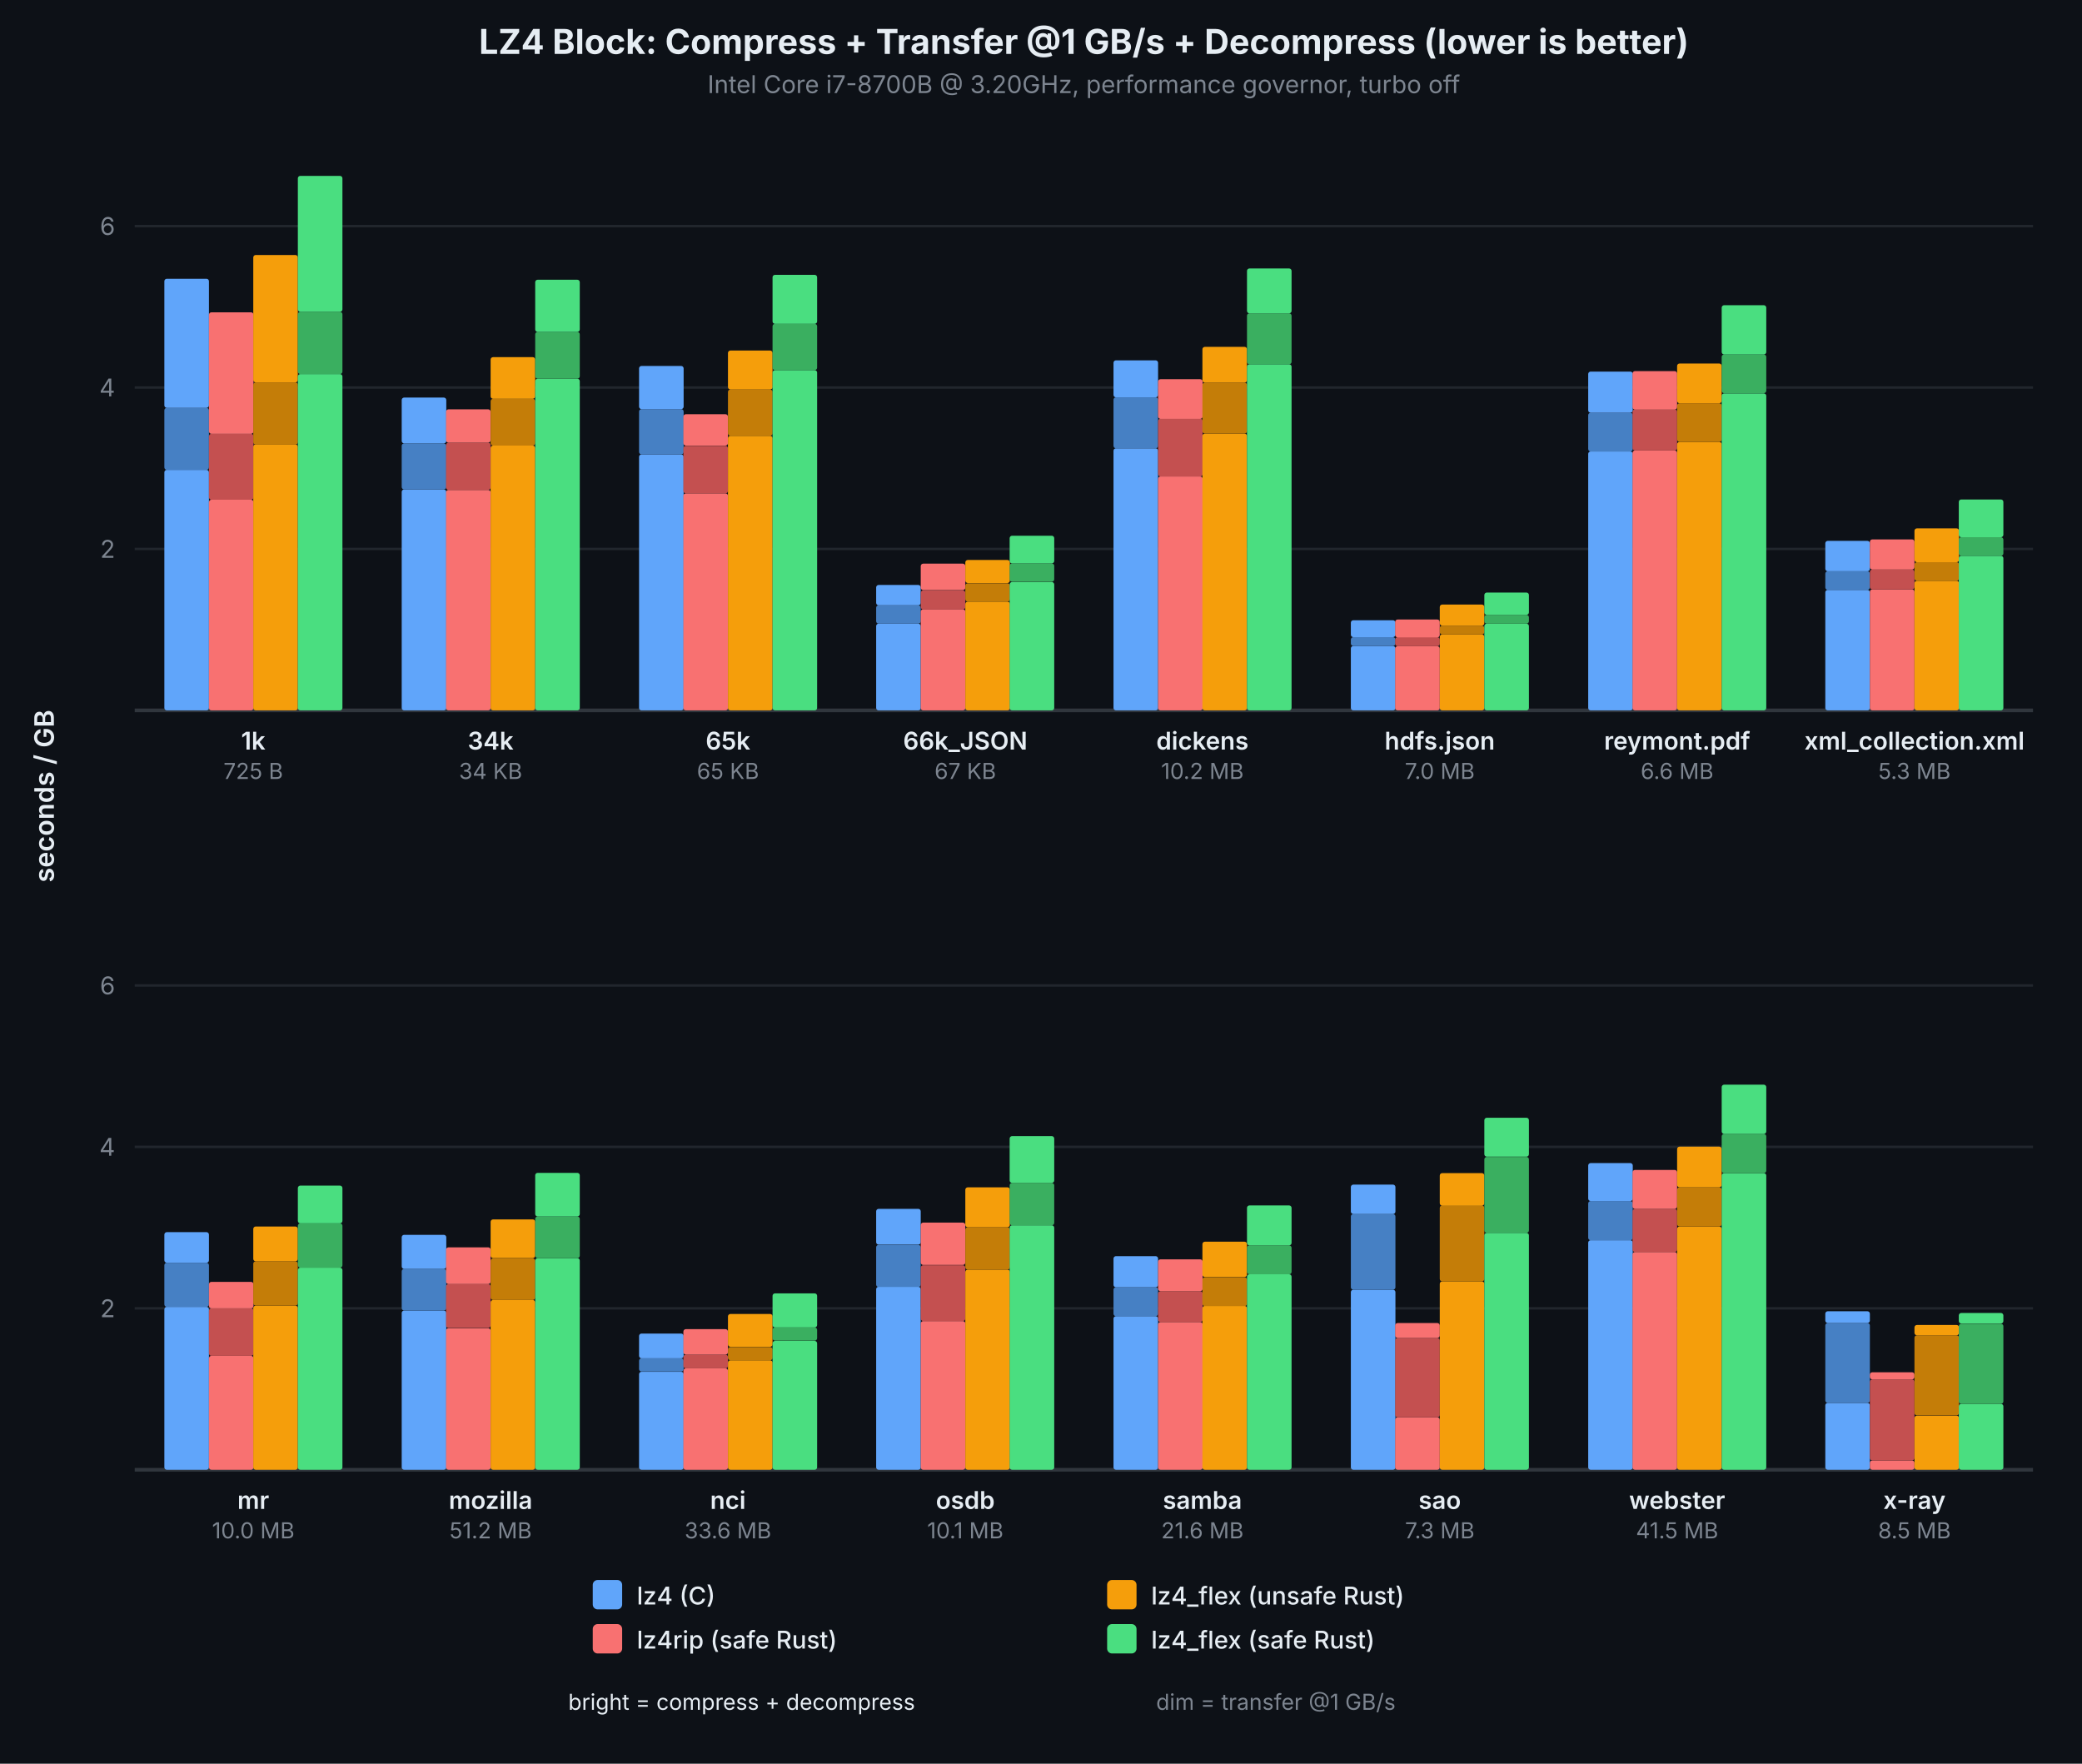
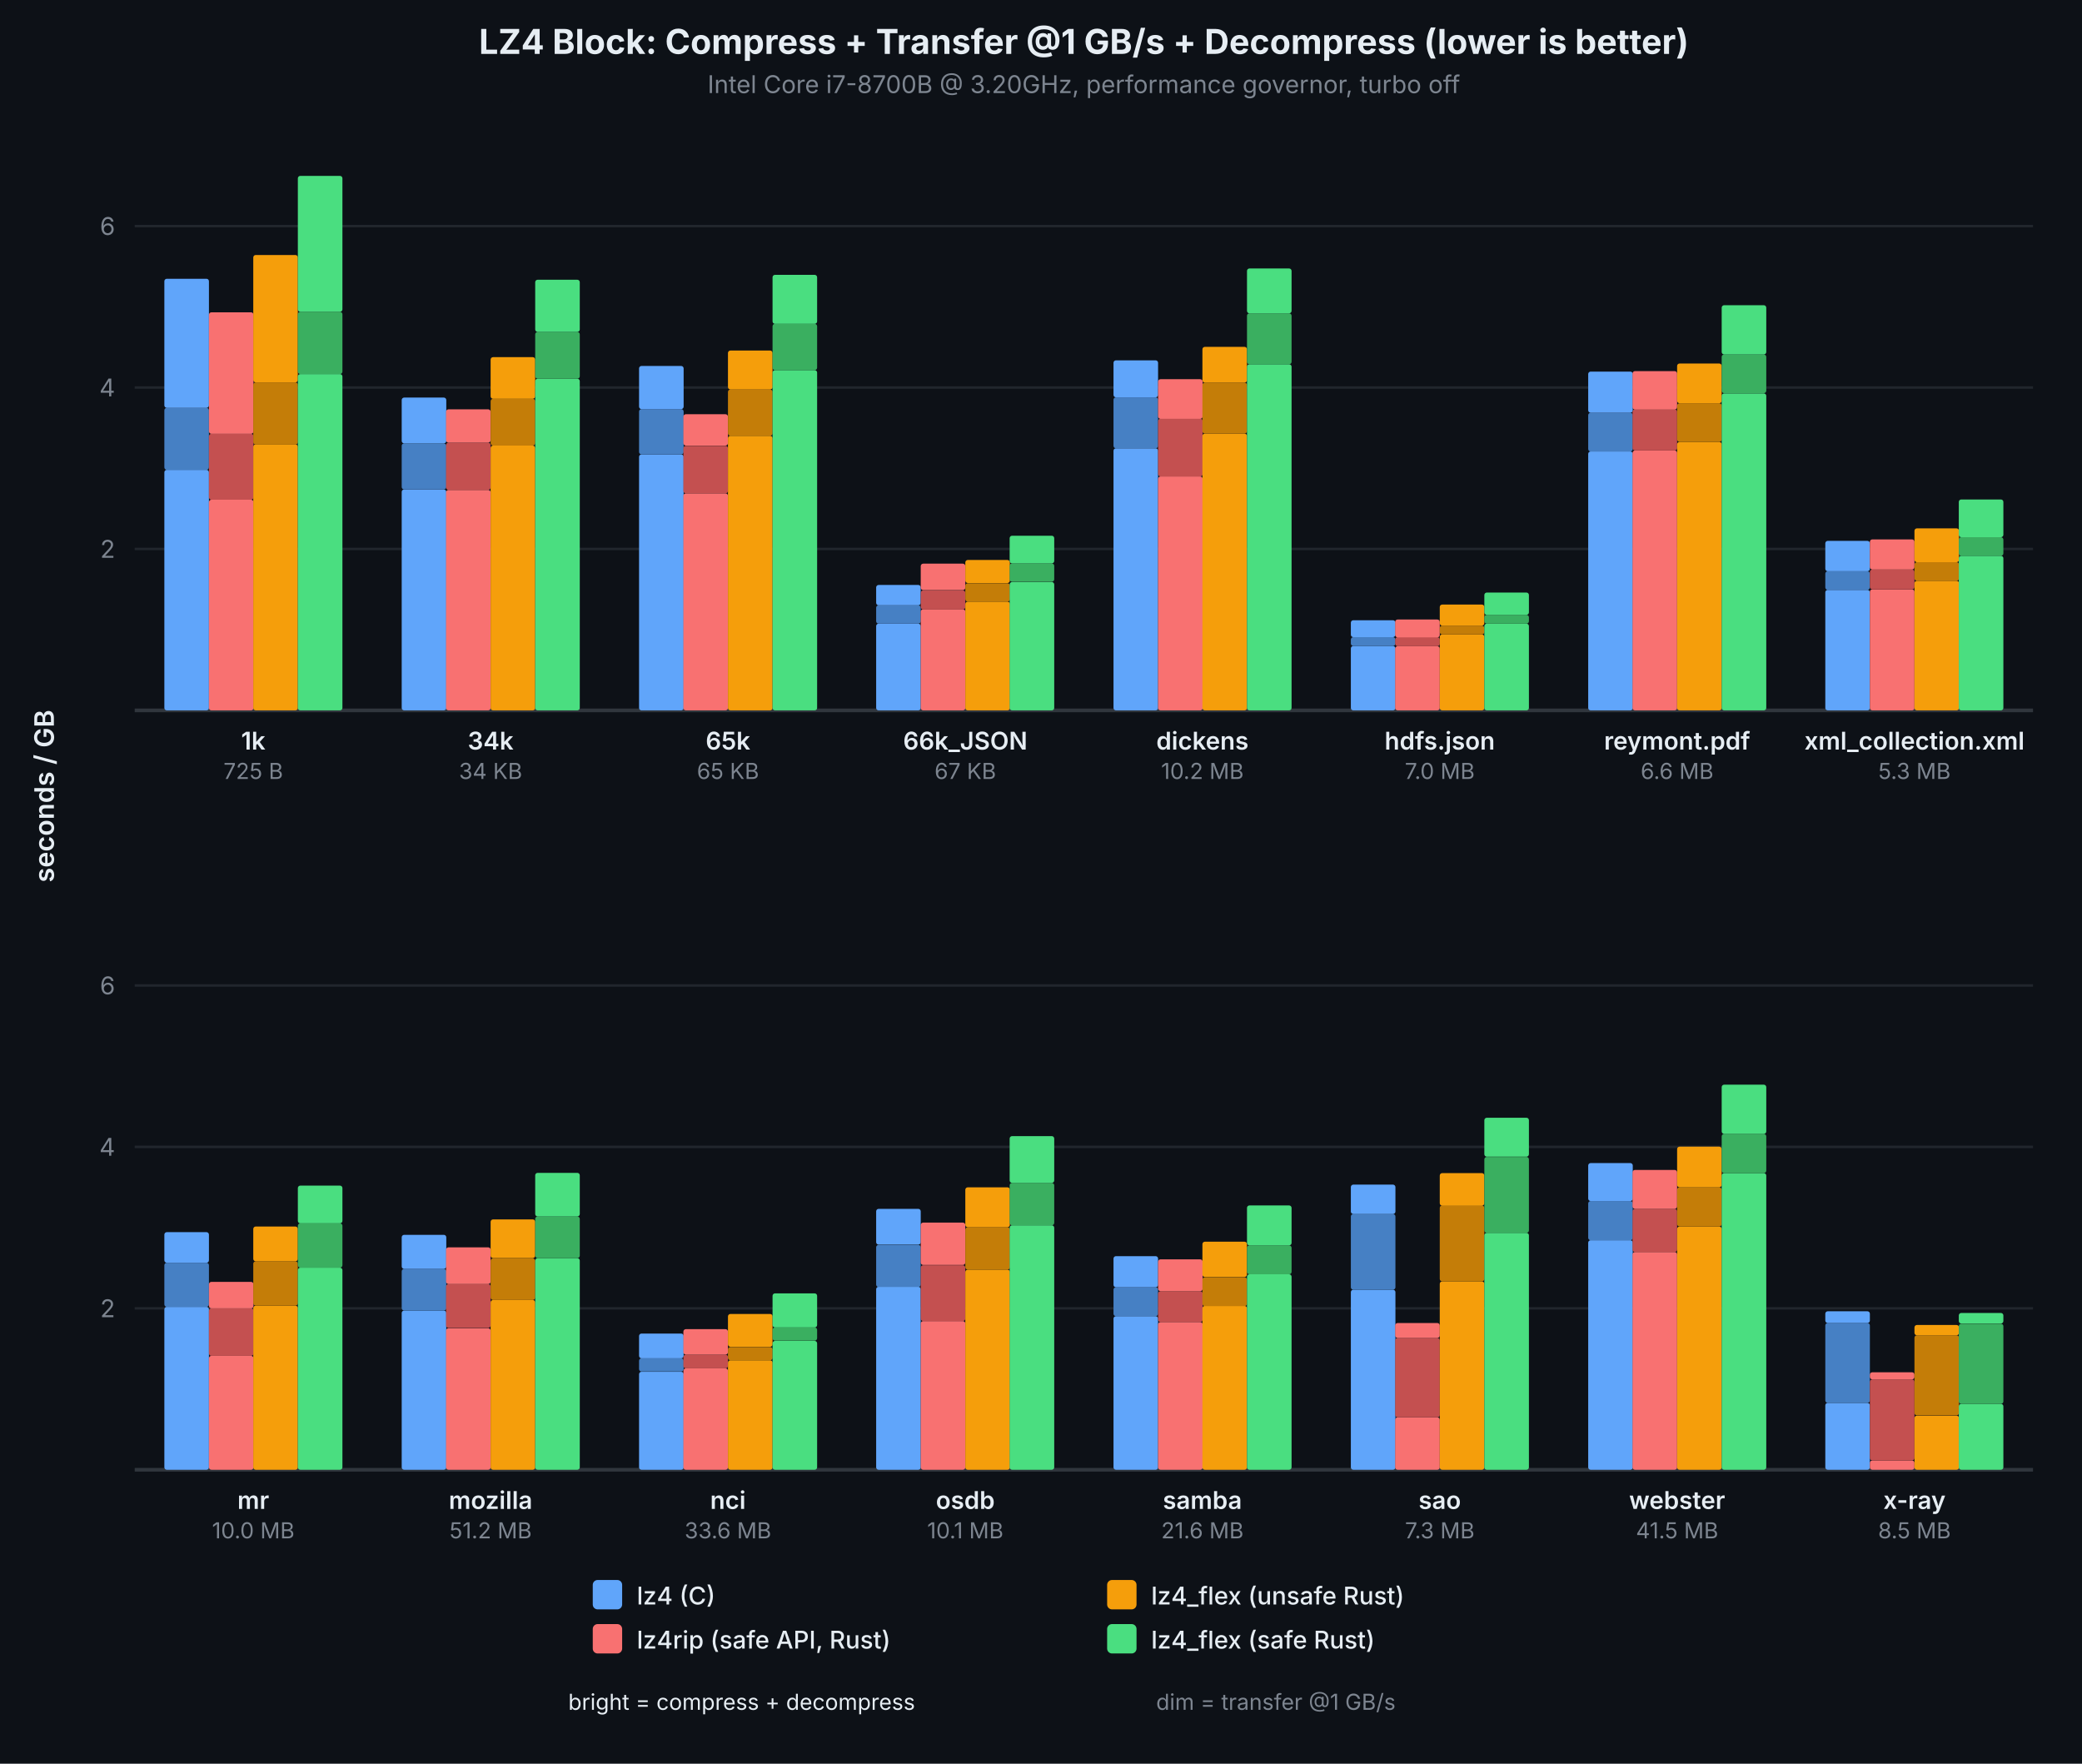
<svg xmlns="http://www.w3.org/2000/svg" viewBox="0 0 850 720" font-family="system-ui, -apple-system, sans-serif">
  <rect width="850" height="720" fill="#0d1117" />
  <text x="442.5" y="22" text-anchor="middle" fill="#e6edf3" font-size="14" font-weight="700">LZ4 Block: Compress + Transfer @1 GB/s + Decompress (lower is better)</text>
  <text x="442.5" y="38" text-anchor="middle" fill="#7d8590" font-size="10">Intel Core i7-8700B @ 3.20GHz, performance governor, turbo off</text>
  <line x1="55" y1="224.1" x2="830" y2="224.1" stroke="#21262d" stroke-width="1" />
  <text x="47" y="224.1" text-anchor="end" dominant-baseline="middle" fill="#7d8590" font-size="10">2</text>
  <line x1="55" y1="158.2" x2="830" y2="158.2" stroke="#21262d" stroke-width="1" />
  <text x="47" y="158.2" text-anchor="end" dominant-baseline="middle" fill="#7d8590" font-size="10">4</text>
  <line x1="55" y1="92.3" x2="830" y2="92.3" stroke="#21262d" stroke-width="1" />
  <text x="47" y="92.3" text-anchor="end" dominant-baseline="middle" fill="#7d8590" font-size="10">6</text>
  <line x1="55" y1="290" x2="830" y2="290" stroke="#30363d" stroke-width="1.5" />
  <text x="22" y="325.0" text-anchor="middle" fill="#e6edf3" font-size="11" font-weight="600" transform="rotate(-90,22,325.0)">seconds / GB</text>
  <rect x="67.1" y="191.8" width="18.2" height="98.2" fill="#60a5fa" rx="1" />
  <rect x="67.1" y="166.5" width="18.2" height="25.3" fill="#4680c4" rx="1" />
  <rect x="67.1" y="113.8" width="18.2" height="52.7" fill="#60a5fa" rx="1" />
  <rect x="85.3" y="204.0" width="18.2" height="86.0" fill="#f87171" rx="1" />
  <rect x="85.3" y="177.1" width="18.2" height="26.9" fill="#c45050" rx="1" />
  <rect x="85.3" y="127.5" width="18.2" height="49.6" fill="#f87171" rx="1" />
  <rect x="103.4" y="181.4" width="18.2" height="108.6" fill="#f59e0b" rx="1" />
  <rect x="103.4" y="156.1" width="18.2" height="25.4" fill="#c47d08" rx="1" />
  <rect x="103.4" y="104.1" width="18.2" height="52.0" fill="#f59e0b" rx="1" />
  <rect x="121.6" y="152.7" width="18.2" height="137.3" fill="#4ade80" rx="1" />
  <rect x="121.6" y="127.3" width="18.2" height="25.4" fill="#3aaf60" rx="1" />
  <rect x="121.6" y="71.8" width="18.2" height="55.5" fill="#4ade80" rx="1" />
  <text x="103.4" y="306" text-anchor="middle" fill="#e6edf3" font-size="10" font-weight="600">1k</text>
  <text x="103.4" y="318" text-anchor="middle" fill="#7d8590" font-size="9">725 B</text>
  <rect x="164.0" y="199.8" width="18.2" height="90.2" fill="#60a5fa" rx="1" />
  <rect x="164.0" y="181.0" width="18.2" height="18.8" fill="#4680c4" rx="1" />
  <rect x="164.0" y="162.3" width="18.2" height="18.7" fill="#60a5fa" rx="1" />
  <rect x="182.1" y="200.0" width="18.2" height="90.0" fill="#f87171" rx="1" />
  <rect x="182.1" y="180.7" width="18.2" height="19.3" fill="#c45050" rx="1" />
  <rect x="182.1" y="167.1" width="18.2" height="13.6" fill="#f87171" rx="1" />
  <rect x="200.3" y="181.9" width="18.2" height="108.1" fill="#f59e0b" rx="1" />
  <rect x="200.3" y="162.8" width="18.2" height="19.1" fill="#c47d08" rx="1" />
  <rect x="200.3" y="145.8" width="18.2" height="17.0" fill="#f59e0b" rx="1" />
  <rect x="218.5" y="154.6" width="18.2" height="135.4" fill="#4ade80" rx="1" />
  <rect x="218.5" y="135.5" width="18.2" height="19.1" fill="#3aaf60" rx="1" />
  <rect x="218.5" y="114.2" width="18.2" height="21.3" fill="#4ade80" rx="1" />
  <text x="200.3" y="306" text-anchor="middle" fill="#e6edf3" font-size="10" font-weight="600">34k</text>
  <text x="200.3" y="318" text-anchor="middle" fill="#7d8590" font-size="9">34 KB</text>
  <rect x="260.9" y="185.5" width="18.2" height="104.5" fill="#60a5fa" rx="1" />
  <rect x="260.9" y="167.0" width="18.2" height="18.5" fill="#4680c4" rx="1" />
  <rect x="260.9" y="149.4" width="18.2" height="17.6" fill="#60a5fa" rx="1" />
  <rect x="279.0" y="201.4" width="18.2" height="88.6" fill="#f87171" rx="1" />
  <rect x="279.0" y="182.0" width="18.2" height="19.4" fill="#c45050" rx="1" />
  <rect x="279.0" y="169.1" width="18.2" height="12.8" fill="#f87171" rx="1" />
  <rect x="297.2" y="177.9" width="18.2" height="112.1" fill="#f59e0b" rx="1" />
  <rect x="297.2" y="159.0" width="18.2" height="18.9" fill="#c47d08" rx="1" />
  <rect x="297.2" y="143.1" width="18.2" height="15.9" fill="#f59e0b" rx="1" />
  <rect x="315.4" y="151.1" width="18.2" height="138.9" fill="#4ade80" rx="1" />
  <rect x="315.4" y="132.2" width="18.2" height="18.9" fill="#3aaf60" rx="1" />
  <rect x="315.4" y="112.2" width="18.2" height="20.0" fill="#4ade80" rx="1" />
  <text x="297.2" y="306" text-anchor="middle" fill="#e6edf3" font-size="10" font-weight="600">65k</text>
  <text x="297.2" y="318" text-anchor="middle" fill="#7d8590" font-size="9">65 KB</text>
  <rect x="357.7" y="254.6" width="18.2" height="35.4" fill="#60a5fa" rx="1" />
  <rect x="357.7" y="247.1" width="18.2" height="7.5" fill="#4680c4" rx="1" />
  <rect x="357.7" y="238.8" width="18.2" height="8.3" fill="#60a5fa" rx="1" />
  <rect x="375.9" y="248.7" width="18.2" height="41.3" fill="#f87171" rx="1" />
  <rect x="375.9" y="241.0" width="18.2" height="7.8" fill="#c45050" rx="1" />
  <rect x="375.9" y="230.1" width="18.2" height="10.8" fill="#f87171" rx="1" />
  <rect x="394.1" y="245.6" width="18.2" height="44.4" fill="#f59e0b" rx="1" />
  <rect x="394.1" y="238.1" width="18.2" height="7.5" fill="#c47d08" rx="1" />
  <rect x="394.1" y="228.6" width="18.2" height="9.4" fill="#f59e0b" rx="1" />
  <rect x="412.2" y="237.6" width="18.2" height="52.4" fill="#4ade80" rx="1" />
  <rect x="412.2" y="230.0" width="18.2" height="7.5" fill="#3aaf60" rx="1" />
  <rect x="412.2" y="218.7" width="18.2" height="11.3" fill="#4ade80" rx="1" />
  <text x="394.1" y="306" text-anchor="middle" fill="#e6edf3" font-size="10" font-weight="600">66k_JSON</text>
  <text x="394.1" y="318" text-anchor="middle" fill="#7d8590" font-size="9">67 KB</text>
  <rect x="454.6" y="183.0" width="18.2" height="107.0" fill="#60a5fa" rx="1" />
  <rect x="454.6" y="162.2" width="18.2" height="20.8" fill="#4680c4" rx="1" />
  <rect x="454.6" y="147.1" width="18.2" height="15.1" fill="#60a5fa" rx="1" />
  <rect x="472.8" y="194.5" width="18.2" height="95.5" fill="#f87171" rx="1" />
  <rect x="472.8" y="170.9" width="18.2" height="23.6" fill="#c45050" rx="1" />
  <rect x="472.8" y="154.8" width="18.2" height="16.2" fill="#f87171" rx="1" />
  <rect x="490.9" y="177.0" width="18.2" height="113.0" fill="#f59e0b" rx="1" />
  <rect x="490.9" y="156.2" width="18.2" height="20.8" fill="#c47d08" rx="1" />
  <rect x="490.9" y="141.6" width="18.2" height="14.6" fill="#f59e0b" rx="1" />
  <rect x="509.1" y="148.7" width="18.2" height="141.3" fill="#4ade80" rx="1" />
  <rect x="509.1" y="127.9" width="18.2" height="20.8" fill="#3aaf60" rx="1" />
  <rect x="509.1" y="109.6" width="18.2" height="18.3" fill="#4ade80" rx="1" />
  <text x="490.9" y="306" text-anchor="middle" fill="#e6edf3" font-size="10" font-weight="600">dickens</text>
  <text x="490.9" y="318" text-anchor="middle" fill="#7d8590" font-size="9">10.2 MB</text>
  <rect x="551.5" y="263.7" width="18.2" height="26.3" fill="#60a5fa" rx="1" />
  <rect x="551.5" y="260.1" width="18.2" height="3.6" fill="#4680c4" rx="1" />
  <rect x="551.5" y="253.2" width="18.2" height="6.9" fill="#60a5fa" rx="1" />
  <rect x="569.6" y="263.8" width="18.2" height="26.2" fill="#f87171" rx="1" />
  <rect x="569.6" y="260.1" width="18.2" height="3.7" fill="#c45050" rx="1" />
  <rect x="569.6" y="252.9" width="18.2" height="7.3" fill="#f87171" rx="1" />
  <rect x="587.8" y="259.0" width="18.2" height="31.0" fill="#f59e0b" rx="1" />
  <rect x="587.8" y="255.4" width="18.2" height="3.6" fill="#c47d08" rx="1" />
  <rect x="587.8" y="246.8" width="18.2" height="8.6" fill="#f59e0b" rx="1" />
  <rect x="606.0" y="254.6" width="18.2" height="35.4" fill="#4ade80" rx="1" />
  <rect x="606.0" y="251.0" width="18.2" height="3.6" fill="#3aaf60" rx="1" />
  <rect x="606.0" y="241.9" width="18.2" height="9.1" fill="#4ade80" rx="1" />
  <text x="587.8" y="306" text-anchor="middle" fill="#e6edf3" font-size="10" font-weight="600">hdfs.json</text>
  <text x="587.8" y="318" text-anchor="middle" fill="#7d8590" font-size="9">7.0 MB</text>
  <rect x="648.4" y="184.3" width="18.2" height="105.7" fill="#60a5fa" rx="1" />
  <rect x="648.4" y="168.5" width="18.2" height="15.8" fill="#4680c4" rx="1" />
  <rect x="648.4" y="151.7" width="18.2" height="16.8" fill="#60a5fa" rx="1" />
  <rect x="666.5" y="183.9" width="18.2" height="106.1" fill="#f87171" rx="1" />
  <rect x="666.5" y="167.1" width="18.2" height="16.8" fill="#c45050" rx="1" />
  <rect x="666.5" y="151.5" width="18.2" height="15.7" fill="#f87171" rx="1" />
  <rect x="684.7" y="180.4" width="18.2" height="109.6" fill="#f59e0b" rx="1" />
  <rect x="684.7" y="164.6" width="18.2" height="15.8" fill="#c47d08" rx="1" />
  <rect x="684.7" y="148.4" width="18.2" height="16.2" fill="#f59e0b" rx="1" />
  <rect x="702.9" y="160.6" width="18.2" height="129.4" fill="#4ade80" rx="1" />
  <rect x="702.9" y="144.7" width="18.2" height="15.8" fill="#3aaf60" rx="1" />
  <rect x="702.9" y="124.6" width="18.2" height="20.1" fill="#4ade80" rx="1" />
  <text x="684.7" y="306" text-anchor="middle" fill="#e6edf3" font-size="10" font-weight="600">reymont.pdf</text>
  <text x="684.7" y="318" text-anchor="middle" fill="#7d8590" font-size="9">6.6 MB</text>
  <rect x="745.2" y="240.8" width="18.2" height="49.2" fill="#60a5fa" rx="1" />
  <rect x="745.2" y="233.2" width="18.2" height="7.6" fill="#4680c4" rx="1" />
  <rect x="745.2" y="220.8" width="18.2" height="12.4" fill="#60a5fa" rx="1" />
  <rect x="763.4" y="240.6" width="18.2" height="49.4" fill="#f87171" rx="1" />
  <rect x="763.4" y="232.5" width="18.2" height="8.1" fill="#c45050" rx="1" />
  <rect x="763.4" y="220.2" width="18.2" height="12.3" fill="#f87171" rx="1" />
  <rect x="781.6" y="237.1" width="18.2" height="52.9" fill="#f59e0b" rx="1" />
  <rect x="781.6" y="229.5" width="18.2" height="7.6" fill="#c47d08" rx="1" />
  <rect x="781.6" y="215.7" width="18.2" height="13.8" fill="#f59e0b" rx="1" />
  <rect x="799.7" y="226.9" width="18.2" height="63.1" fill="#4ade80" rx="1" />
  <rect x="799.7" y="219.3" width="18.2" height="7.6" fill="#3aaf60" rx="1" />
  <rect x="799.7" y="203.9" width="18.2" height="15.4" fill="#4ade80" rx="1" />
  <text x="781.6" y="306" text-anchor="middle" fill="#e6edf3" font-size="10" font-weight="600">xml_collection.xml</text>
  <text x="781.6" y="318" text-anchor="middle" fill="#7d8590" font-size="9">5.3 MB</text>
  <line x1="55" y1="534.1" x2="830" y2="534.1" stroke="#21262d" stroke-width="1" />
  <text x="47" y="534.1" text-anchor="end" dominant-baseline="middle" fill="#7d8590" font-size="10">2</text>
  <line x1="55" y1="468.2" x2="830" y2="468.2" stroke="#21262d" stroke-width="1" />
  <text x="47" y="468.2" text-anchor="end" dominant-baseline="middle" fill="#7d8590" font-size="10">4</text>
  <line x1="55" y1="402.3" x2="830" y2="402.3" stroke="#21262d" stroke-width="1" />
  <text x="47" y="402.3" text-anchor="end" dominant-baseline="middle" fill="#7d8590" font-size="10">6</text>
  <line x1="55" y1="600" x2="830" y2="600" stroke="#30363d" stroke-width="1.5" />
  <rect x="67.1" y="533.5" width="18.2" height="66.5" fill="#60a5fa" rx="1" />
  <rect x="67.1" y="515.5" width="18.2" height="18.0" fill="#4680c4" rx="1" />
  <rect x="67.1" y="503.0" width="18.2" height="12.5" fill="#60a5fa" rx="1" />
  <rect x="85.3" y="553.5" width="18.2" height="46.5" fill="#f87171" rx="1" />
  <rect x="85.3" y="534.1" width="18.2" height="19.4" fill="#c45050" rx="1" />
  <rect x="85.3" y="523.3" width="18.2" height="10.8" fill="#f87171" rx="1" />
  <rect x="103.4" y="533.0" width="18.2" height="67.0" fill="#f59e0b" rx="1" />
  <rect x="103.4" y="514.9" width="18.2" height="18.1" fill="#c47d08" rx="1" />
  <rect x="103.4" y="500.7" width="18.2" height="14.2" fill="#f59e0b" rx="1" />
  <rect x="121.6" y="517.5" width="18.2" height="82.5" fill="#4ade80" rx="1" />
  <rect x="121.6" y="499.4" width="18.2" height="18.1" fill="#3aaf60" rx="1" />
  <rect x="121.6" y="484.0" width="18.2" height="15.4" fill="#4ade80" rx="1" />
  <text x="103.4" y="616" text-anchor="middle" fill="#e6edf3" font-size="10" font-weight="600">mr</text>
  <text x="103.4" y="628" text-anchor="middle" fill="#7d8590" font-size="9">10.0 MB</text>
  <rect x="164.0" y="535.0" width="18.2" height="65.0" fill="#60a5fa" rx="1" />
  <rect x="164.0" y="518.0" width="18.2" height="17.0" fill="#4680c4" rx="1" />
  <rect x="164.0" y="504.1" width="18.2" height="13.9" fill="#60a5fa" rx="1" />
  <rect x="182.1" y="542.2" width="18.2" height="57.8" fill="#f87171" rx="1" />
  <rect x="182.1" y="524.2" width="18.2" height="17.9" fill="#c45050" rx="1" />
  <rect x="182.1" y="509.2" width="18.2" height="15.0" fill="#f87171" rx="1" />
  <rect x="200.3" y="530.7" width="18.2" height="69.3" fill="#f59e0b" rx="1" />
  <rect x="200.3" y="513.7" width="18.2" height="17.0" fill="#c47d08" rx="1" />
  <rect x="200.3" y="497.8" width="18.2" height="15.8" fill="#f59e0b" rx="1" />
  <rect x="218.5" y="513.6" width="18.2" height="86.4" fill="#4ade80" rx="1" />
  <rect x="218.5" y="496.6" width="18.2" height="17.0" fill="#3aaf60" rx="1" />
  <rect x="218.5" y="478.8" width="18.2" height="17.8" fill="#4ade80" rx="1" />
  <text x="200.3" y="616" text-anchor="middle" fill="#e6edf3" font-size="10" font-weight="600">mozilla</text>
  <text x="200.3" y="628" text-anchor="middle" fill="#7d8590" font-size="9">51.2 MB</text>
  <rect x="260.9" y="560.0" width="18.2" height="40.0" fill="#60a5fa" rx="1" />
  <rect x="260.9" y="554.5" width="18.2" height="5.4" fill="#4680c4" rx="1" />
  <rect x="260.9" y="544.4" width="18.2" height="10.1" fill="#60a5fa" rx="1" />
  <rect x="279.0" y="558.6" width="18.2" height="41.4" fill="#f87171" rx="1" />
  <rect x="279.0" y="553.0" width="18.2" height="5.6" fill="#c45050" rx="1" />
  <rect x="279.0" y="542.6" width="18.2" height="10.4" fill="#f87171" rx="1" />
  <rect x="297.2" y="555.3" width="18.2" height="44.7" fill="#f59e0b" rx="1" />
  <rect x="297.2" y="549.9" width="18.2" height="5.4" fill="#c47d08" rx="1" />
  <rect x="297.2" y="536.4" width="18.2" height="13.4" fill="#f59e0b" rx="1" />
  <rect x="315.4" y="547.4" width="18.2" height="52.6" fill="#4ade80" rx="1" />
  <rect x="315.4" y="541.9" width="18.2" height="5.4" fill="#3aaf60" rx="1" />
  <rect x="315.4" y="528.0" width="18.2" height="13.9" fill="#4ade80" rx="1" />
  <text x="297.2" y="616" text-anchor="middle" fill="#e6edf3" font-size="10" font-weight="600">nci</text>
  <text x="297.2" y="628" text-anchor="middle" fill="#7d8590" font-size="9">33.6 MB</text>
  <rect x="357.7" y="525.3" width="18.2" height="74.7" fill="#60a5fa" rx="1" />
  <rect x="357.7" y="508.2" width="18.2" height="17.2" fill="#4680c4" rx="1" />
  <rect x="357.7" y="493.5" width="18.2" height="14.6" fill="#60a5fa" rx="1" />
  <rect x="375.9" y="539.3" width="18.2" height="60.7" fill="#f87171" rx="1" />
  <rect x="375.9" y="516.5" width="18.2" height="22.8" fill="#c45050" rx="1" />
  <rect x="375.9" y="499.1" width="18.2" height="17.3" fill="#f87171" rx="1" />
  <rect x="394.1" y="518.3" width="18.2" height="81.7" fill="#f59e0b" rx="1" />
  <rect x="394.1" y="501.0" width="18.2" height="17.3" fill="#c47d08" rx="1" />
  <rect x="394.1" y="484.7" width="18.2" height="16.3" fill="#f59e0b" rx="1" />
  <rect x="412.2" y="500.2" width="18.2" height="99.8" fill="#4ade80" rx="1" />
  <rect x="412.2" y="482.9" width="18.2" height="17.3" fill="#3aaf60" rx="1" />
  <rect x="412.2" y="463.8" width="18.2" height="19.1" fill="#4ade80" rx="1" />
  <text x="394.1" y="616" text-anchor="middle" fill="#e6edf3" font-size="10" font-weight="600">osdb</text>
  <text x="394.1" y="628" text-anchor="middle" fill="#7d8590" font-size="9">10.1 MB</text>
  <rect x="454.6" y="537.3" width="18.2" height="62.7" fill="#60a5fa" rx="1" />
  <rect x="454.6" y="525.5" width="18.2" height="11.8" fill="#4680c4" rx="1" />
  <rect x="454.6" y="512.8" width="18.2" height="12.7" fill="#60a5fa" rx="1" />
  <rect x="472.8" y="539.7" width="18.2" height="60.3" fill="#f87171" rx="1" />
  <rect x="472.8" y="527.1" width="18.2" height="12.6" fill="#c45050" rx="1" />
  <rect x="472.8" y="514.1" width="18.2" height="13.0" fill="#f87171" rx="1" />
  <rect x="490.9" y="533.1" width="18.2" height="66.9" fill="#f59e0b" rx="1" />
  <rect x="490.9" y="521.4" width="18.2" height="11.8" fill="#c47d08" rx="1" />
  <rect x="490.9" y="506.9" width="18.2" height="14.4" fill="#f59e0b" rx="1" />
  <rect x="509.1" y="520.2" width="18.2" height="79.8" fill="#4ade80" rx="1" />
  <rect x="509.1" y="508.4" width="18.2" height="11.8" fill="#3aaf60" rx="1" />
  <rect x="509.1" y="492.1" width="18.2" height="16.3" fill="#4ade80" rx="1" />
  <text x="490.9" y="616" text-anchor="middle" fill="#e6edf3" font-size="10" font-weight="600">samba</text>
  <text x="490.9" y="628" text-anchor="middle" fill="#7d8590" font-size="9">21.6 MB</text>
  <rect x="551.5" y="526.5" width="18.2" height="73.5" fill="#60a5fa" rx="1" />
  <rect x="551.5" y="495.6" width="18.2" height="30.9" fill="#4680c4" rx="1" />
  <rect x="551.5" y="483.6" width="18.2" height="12.0" fill="#60a5fa" rx="1" />
  <rect x="569.6" y="578.6" width="18.2" height="21.4" fill="#f87171" rx="1" />
  <rect x="569.6" y="546.2" width="18.2" height="32.4" fill="#c45050" rx="1" />
  <rect x="569.6" y="540.1" width="18.2" height="6.1" fill="#f87171" rx="1" />
  <rect x="587.8" y="523.1" width="18.2" height="76.9" fill="#f59e0b" rx="1" />
  <rect x="587.8" y="492.1" width="18.2" height="31.0" fill="#c47d08" rx="1" />
  <rect x="587.8" y="478.9" width="18.2" height="13.3" fill="#f59e0b" rx="1" />
  <rect x="606.0" y="503.3" width="18.2" height="96.7" fill="#4ade80" rx="1" />
  <rect x="606.0" y="472.3" width="18.2" height="31.0" fill="#3aaf60" rx="1" />
  <rect x="606.0" y="456.3" width="18.2" height="15.9" fill="#4ade80" rx="1" />
  <text x="587.8" y="616" text-anchor="middle" fill="#e6edf3" font-size="10" font-weight="600">sao</text>
  <text x="587.8" y="628" text-anchor="middle" fill="#7d8590" font-size="9">7.3 MB</text>
  <rect x="648.4" y="506.3" width="18.2" height="93.7" fill="#60a5fa" rx="1" />
  <rect x="648.4" y="490.3" width="18.2" height="16.0" fill="#4680c4" rx="1" />
  <rect x="648.4" y="474.8" width="18.2" height="15.5" fill="#60a5fa" rx="1" />
  <rect x="666.5" y="511.1" width="18.2" height="88.9" fill="#f87171" rx="1" />
  <rect x="666.5" y="493.5" width="18.2" height="17.6" fill="#c45050" rx="1" />
  <rect x="666.5" y="477.6" width="18.2" height="15.9" fill="#f87171" rx="1" />
  <rect x="684.7" y="500.7" width="18.2" height="99.3" fill="#f59e0b" rx="1" />
  <rect x="684.7" y="484.7" width="18.2" height="16.0" fill="#c47d08" rx="1" />
  <rect x="684.7" y="468.1" width="18.2" height="16.6" fill="#f59e0b" rx="1" />
  <rect x="702.9" y="478.9" width="18.2" height="121.1" fill="#4ade80" rx="1" />
  <rect x="702.9" y="462.9" width="18.2" height="16.0" fill="#3aaf60" rx="1" />
  <rect x="702.9" y="442.8" width="18.2" height="20.1" fill="#4ade80" rx="1" />
  <text x="684.7" y="616" text-anchor="middle" fill="#e6edf3" font-size="10" font-weight="600">webster</text>
  <text x="684.7" y="628" text-anchor="middle" fill="#7d8590" font-size="9">41.5 MB</text>
  <rect x="745.2" y="572.7" width="18.2" height="27.3" fill="#60a5fa" rx="1" />
  <rect x="745.2" y="540.1" width="18.2" height="32.6" fill="#4680c4" rx="1" />
  <rect x="745.2" y="535.3" width="18.2" height="4.8" fill="#60a5fa" rx="1" />
  <rect x="763.4" y="596.2" width="18.2" height="3.8" fill="#f87171" rx="1" />
  <rect x="763.4" y="563.1" width="18.2" height="33.1" fill="#c45050" rx="1" />
  <rect x="763.4" y="560.2" width="18.2" height="2.9" fill="#f87171" rx="1" />
  <rect x="781.6" y="577.9" width="18.2" height="22.1" fill="#f59e0b" rx="1" />
  <rect x="781.6" y="545.1" width="18.2" height="32.7" fill="#c47d08" rx="1" />
  <rect x="781.6" y="540.9" width="18.2" height="4.2" fill="#f59e0b" rx="1" />
  <rect x="799.7" y="573.1" width="18.2" height="26.9" fill="#4ade80" rx="1" />
  <rect x="799.7" y="540.4" width="18.2" height="32.7" fill="#3aaf60" rx="1" />
  <rect x="799.7" y="536.0" width="18.2" height="4.3" fill="#4ade80" rx="1" />
  <text x="781.6" y="616" text-anchor="middle" fill="#e6edf3" font-size="10" font-weight="600">x-ray</text>
  <text x="781.6" y="628" text-anchor="middle" fill="#7d8590" font-size="9">8.5 MB</text>
  <rect x="242" y="645" width="12" height="12" fill="#60a5fa" rx="2" />
  <text x="260" y="655" fill="#e6edf3" font-size="10" font-weight="500">lz4 (C)</text>
  <rect x="242" y="663" width="12" height="12" fill="#f87171" rx="2" />
-   <text x="260" y="673" fill="#e6edf3" font-size="10" font-weight="500">lz4rip (safe Rust)</text>
+   <text x="260" y="673" fill="#e6edf3" font-size="10" font-weight="500">lz4rip (safe API, Rust)</text>
  <rect x="452" y="645" width="12" height="12" fill="#f59e0b" rx="2" />
  <text x="470" y="655" fill="#e6edf3" font-size="10" font-weight="500">lz4_flex (unsafe Rust)</text>
  <rect x="452" y="663" width="12" height="12" fill="#4ade80" rx="2" />
  <text x="470" y="673" fill="#e6edf3" font-size="10" font-weight="500">lz4_flex (safe Rust)</text>
  <text x="232" y="698" fill="#e6edf3" font-size="9">bright = compress + decompress</text>
  <text x="472" y="698" fill="#7d8590" font-size="9">dim = transfer @1 GB/s</text>
</svg>
